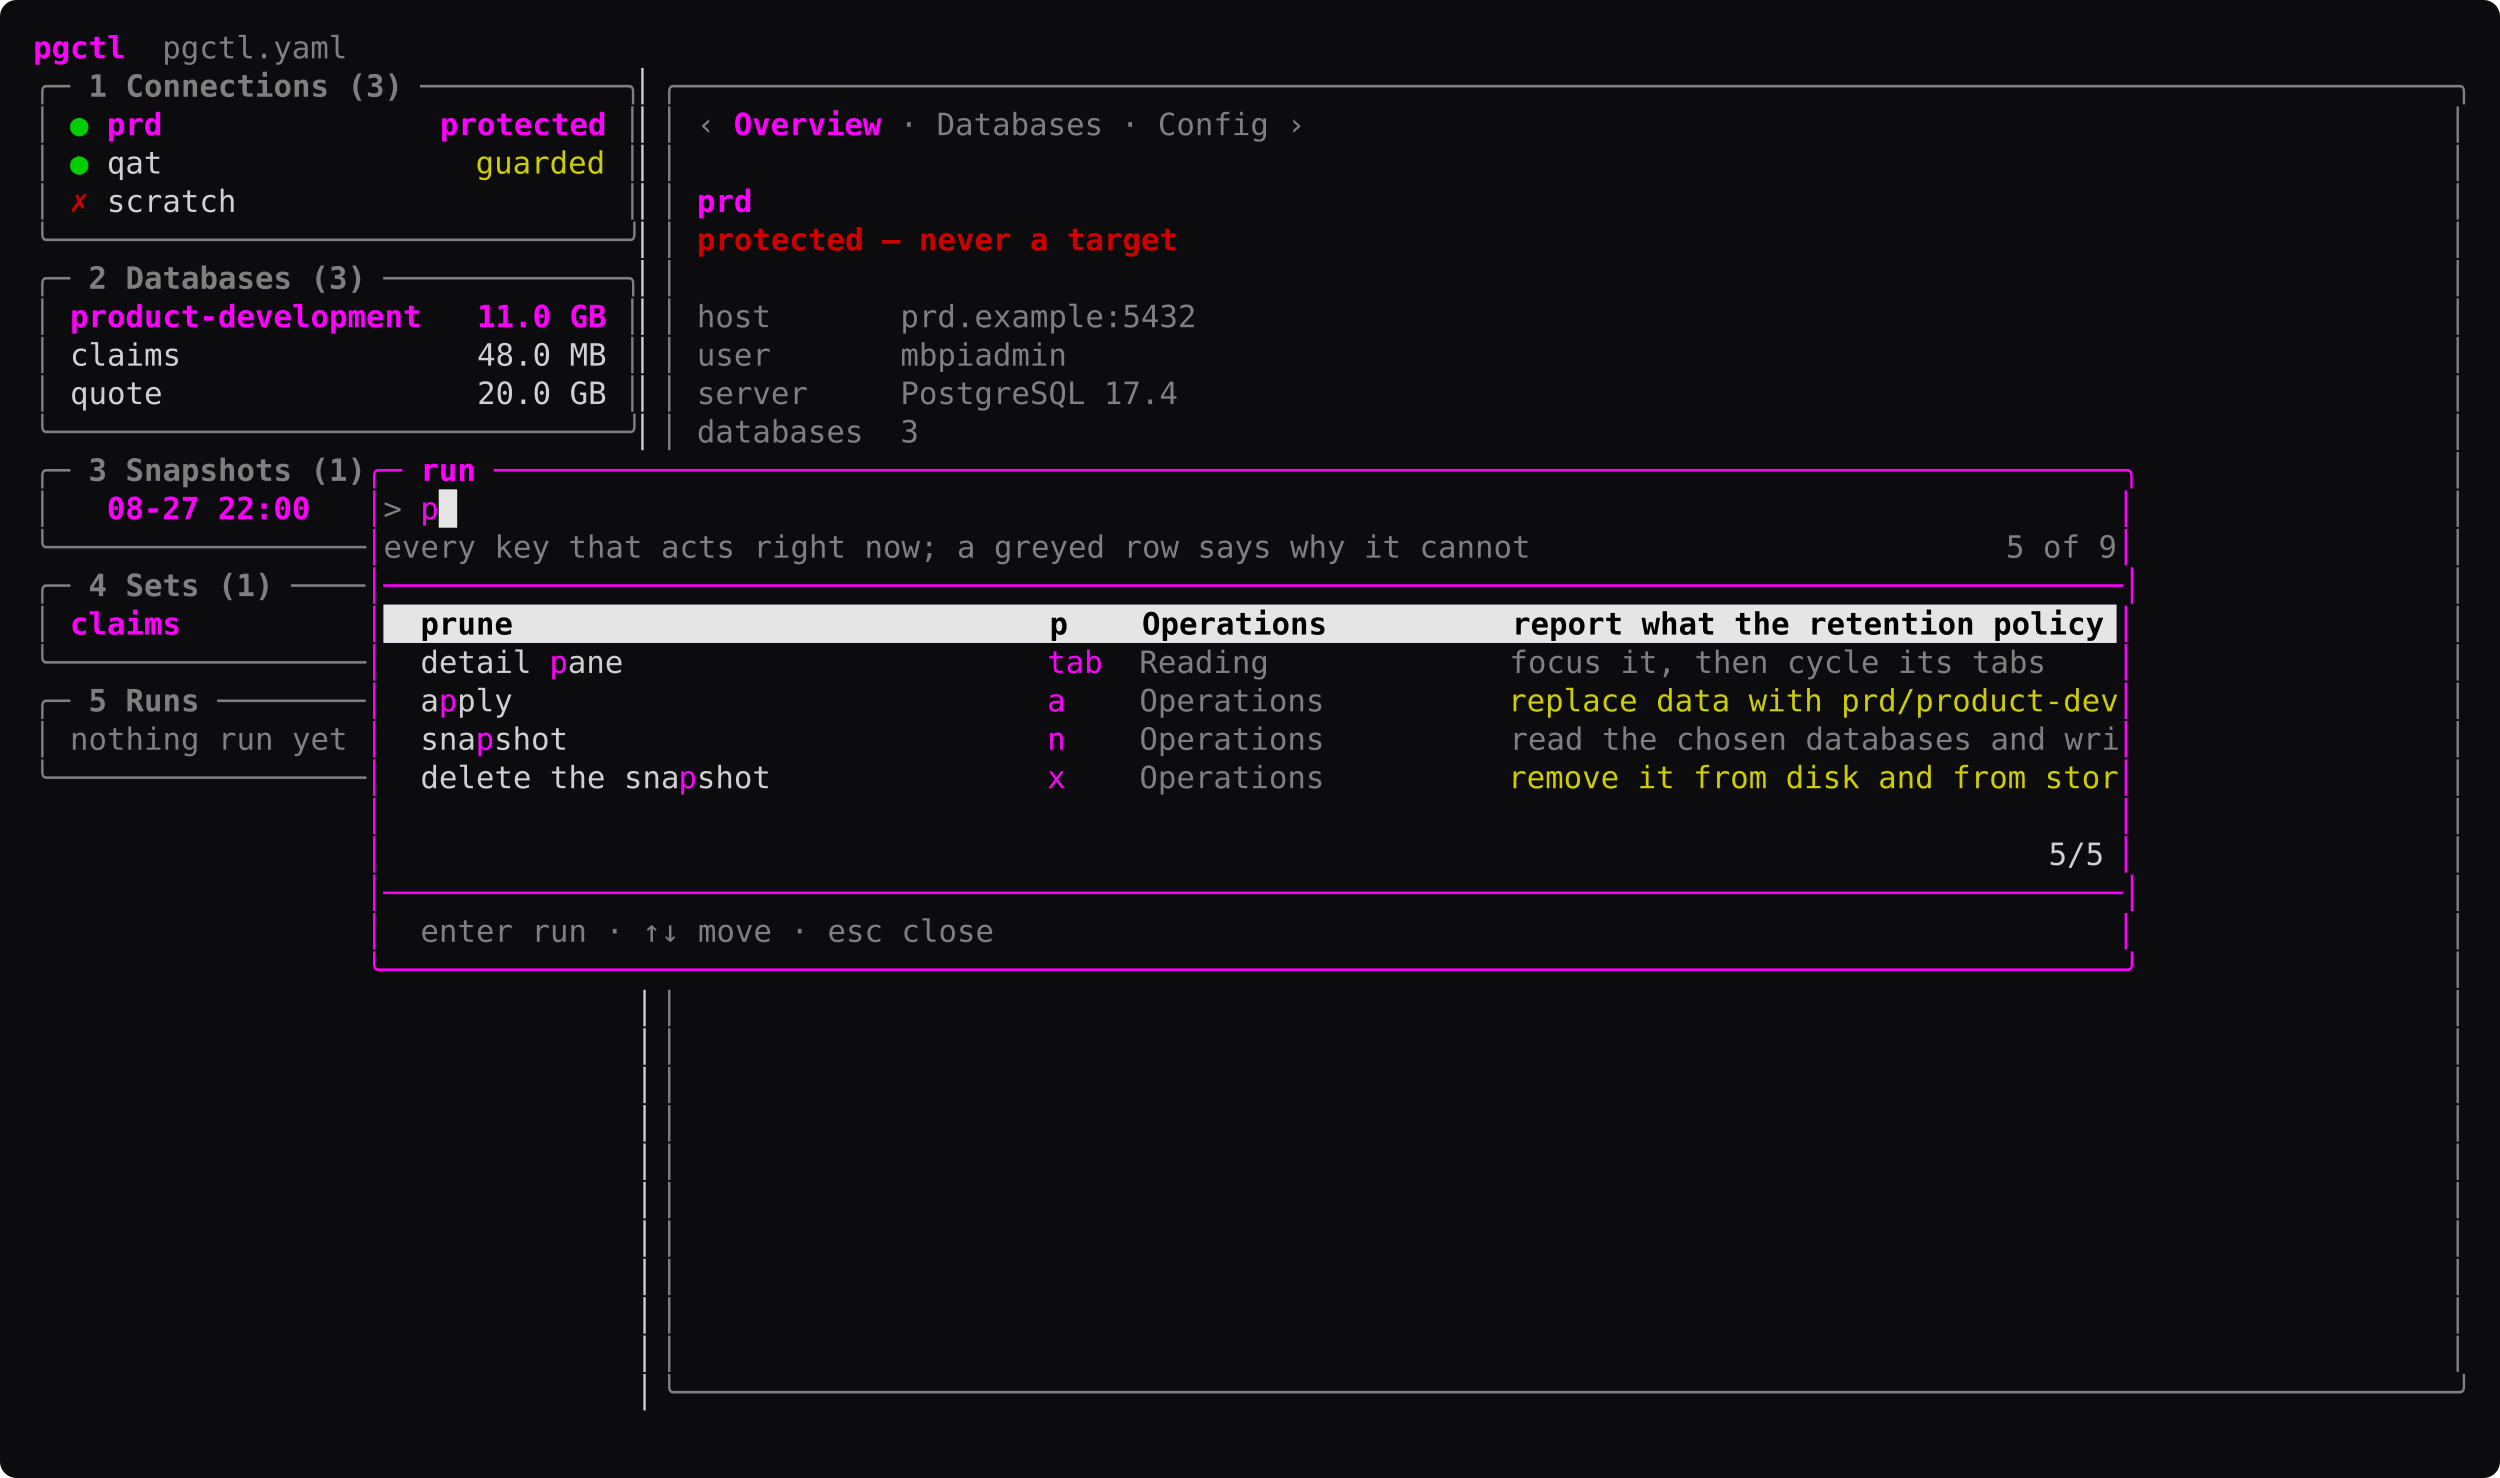
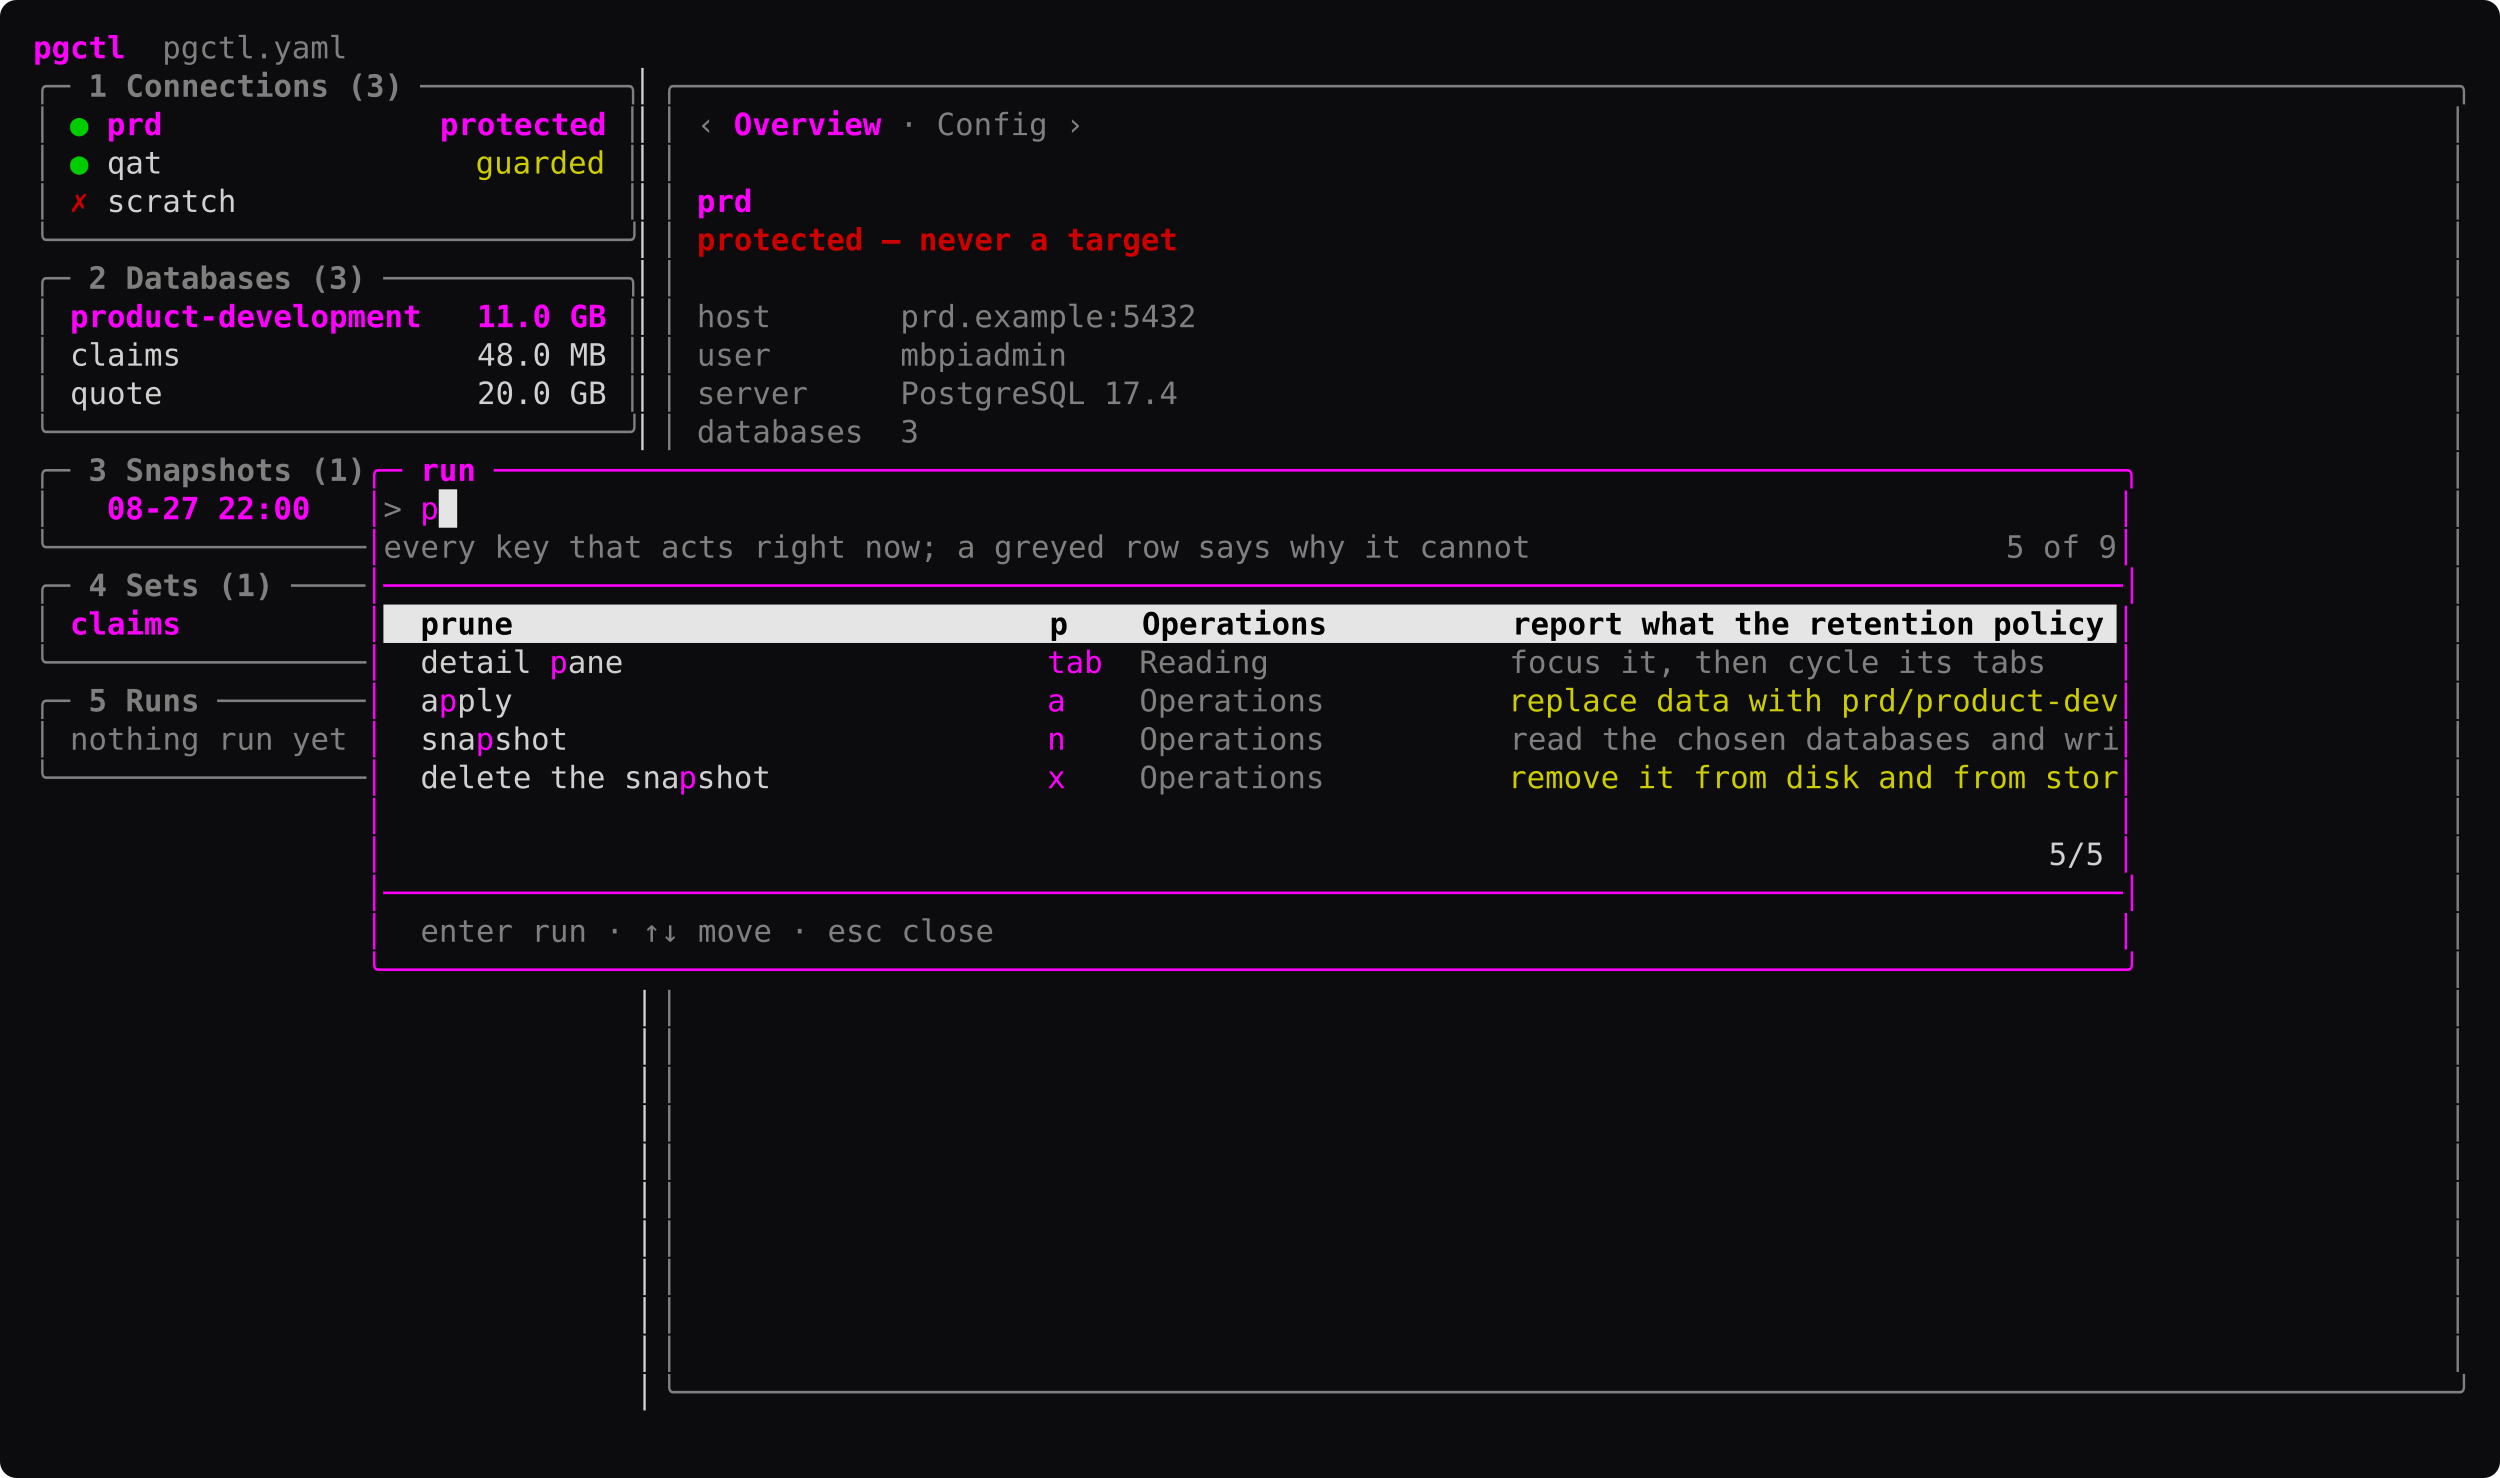
<svg xmlns="http://www.w3.org/2000/svg" width="1057.6" height="625.25" viewBox="0 0 1057.6 625.25" font-family="ui-monospace, 'SF Mono', SFMono-Regular, Menlo, Consolas, 'DejaVu Sans Mono', monospace" font-size="13" role="img">
  <rect width="1057.6" height="625.25" rx="7" fill="#0c0c0e" />
  <rect x="185.6" y="207" width="7.8" height="16.25" fill="#e5e5e5" />
  <rect x="162.2" y="255.75" width="733.2" height="16.25" fill="#e5e5e5" />
  <text x="14" y="24.68" textLength="39" lengthAdjust="spacing" fill="#ff00ff" font-weight="600" xml:space="preserve">pgctl</text>
  <text x="53" y="24.68" textLength="93.6" lengthAdjust="spacing" fill="#7f7f7f" xml:space="preserve">  pgctl.yaml</text>
  <text x="14" y="40.92" textLength="15.6" lengthAdjust="spacing" fill="#7f7f7f" xml:space="preserve">╭─</text>
  <text x="29.6" y="40.92" textLength="140.4" lengthAdjust="spacing" fill="#7f7f7f" font-weight="600" xml:space="preserve"> 1 Connections (3)</text>
  <text x="177.8" y="40.92" textLength="93.6" lengthAdjust="spacing" fill="#7f7f7f" xml:space="preserve">───────────╮</text>
  <text x="271.4" y="40.92" textLength="7.8" lengthAdjust="spacing" fill="#d0d0d0" xml:space="preserve">▏</text>
  <text x="279.2" y="40.92" textLength="764.4" lengthAdjust="spacing" fill="#7f7f7f" xml:space="preserve">╭────────────────────────────────────────────────────────────────────────────────────────────────╮</text>
  <text x="14" y="57.17" textLength="7.8" lengthAdjust="spacing" fill="#7f7f7f" xml:space="preserve">│</text>
  <text x="29.6" y="57.17" textLength="7.8" lengthAdjust="spacing" fill="#00cd00" xml:space="preserve">●</text>
  <text x="45.2" y="57.17" textLength="210.6" lengthAdjust="spacing" fill="#ff00ff" font-weight="600" xml:space="preserve">prd               protected</text>
  <text x="263.6" y="57.17" textLength="7.8" lengthAdjust="spacing" fill="#7f7f7f" xml:space="preserve">│</text>
  <text x="271.4" y="57.17" textLength="7.8" lengthAdjust="spacing" fill="#d0d0d0" xml:space="preserve">▏</text>
  <text x="279.2" y="57.17" textLength="7.8" lengthAdjust="spacing" fill="#7f7f7f" xml:space="preserve">│</text>
  <text x="294.8" y="57.17" textLength="7.8" lengthAdjust="spacing" fill="#7f7f7f" xml:space="preserve">‹</text>
  <text x="310.4" y="57.17" textLength="7.8" lengthAdjust="spacing" fill="#ff00ff" font-weight="600" xml:space="preserve">O</text>
  <text x="318.2" y="57.17" textLength="7.8" lengthAdjust="spacing" fill="#ff00ff" font-weight="600" xml:space="preserve">v</text>
  <text x="326" y="57.17" textLength="7.8" lengthAdjust="spacing" fill="#ff00ff" font-weight="600" xml:space="preserve">e</text>
  <text x="333.8" y="57.17" textLength="7.8" lengthAdjust="spacing" fill="#ff00ff" font-weight="600" xml:space="preserve">r</text>
  <text x="341.6" y="57.17" textLength="7.8" lengthAdjust="spacing" fill="#ff00ff" font-weight="600" xml:space="preserve">v</text>
  <text x="349.4" y="57.17" textLength="7.8" lengthAdjust="spacing" fill="#ff00ff" font-weight="600" xml:space="preserve">i</text>
  <text x="357.2" y="57.17" textLength="7.8" lengthAdjust="spacing" fill="#ff00ff" font-weight="600" xml:space="preserve">e</text>
  <text x="365" y="57.17" textLength="7.8" lengthAdjust="spacing" fill="#ff00ff" font-weight="600" xml:space="preserve">w</text>
  <text x="380.6" y="57.17" textLength="7.8" lengthAdjust="spacing" fill="#7f7f7f" xml:space="preserve">·</text>
-   <text x="388.4" y="57.17" textLength="78" lengthAdjust="spacing" fill="#7f7f7f" xml:space="preserve"> Databases</text>
-   <text x="474.2" y="57.17" textLength="7.8" lengthAdjust="spacing" fill="#7f7f7f" xml:space="preserve">·</text>
-   <text x="482" y="57.17" textLength="54.6" lengthAdjust="spacing" fill="#7f7f7f" xml:space="preserve"> Config</text>
-   <text x="544.4" y="57.17" textLength="7.8" lengthAdjust="spacing" fill="#7f7f7f" xml:space="preserve">›</text>
+   <text x="388.4" y="57.17" textLength="54.6" lengthAdjust="spacing" fill="#7f7f7f" xml:space="preserve"> Config</text>
+   <text x="450.8" y="57.17" textLength="7.8" lengthAdjust="spacing" fill="#7f7f7f" xml:space="preserve">›</text>
  <text x="1035.8" y="57.17" textLength="7.8" lengthAdjust="spacing" fill="#7f7f7f" xml:space="preserve">│</text>
  <text x="14" y="73.42" textLength="7.8" lengthAdjust="spacing" fill="#7f7f7f" xml:space="preserve">│</text>
  <text x="29.6" y="73.42" textLength="7.8" lengthAdjust="spacing" fill="#00cd00" xml:space="preserve">●</text>
  <text x="45.2" y="73.42" textLength="23.4" lengthAdjust="spacing" fill="#d0d0d0" xml:space="preserve">qat</text>
  <text x="201.2" y="73.42" textLength="54.6" lengthAdjust="spacing" fill="#cdcd00" xml:space="preserve">guarded</text>
  <text x="263.6" y="73.42" textLength="7.8" lengthAdjust="spacing" fill="#7f7f7f" xml:space="preserve">│</text>
  <text x="271.4" y="73.42" textLength="7.8" lengthAdjust="spacing" fill="#d0d0d0" xml:space="preserve">▏</text>
  <text x="279.2" y="73.42" textLength="7.8" lengthAdjust="spacing" fill="#7f7f7f" xml:space="preserve">│</text>
  <text x="1035.8" y="73.42" textLength="7.8" lengthAdjust="spacing" fill="#7f7f7f" xml:space="preserve">│</text>
  <text x="14" y="89.67" textLength="7.8" lengthAdjust="spacing" fill="#7f7f7f" xml:space="preserve">│</text>
  <text x="29.6" y="89.67" textLength="7.8" lengthAdjust="spacing" fill="#cd0000" font-weight="600" xml:space="preserve">✗</text>
  <text x="45.2" y="89.67" textLength="54.6" lengthAdjust="spacing" fill="#d0d0d0" xml:space="preserve">scratch</text>
  <text x="263.6" y="89.67" textLength="7.8" lengthAdjust="spacing" fill="#7f7f7f" xml:space="preserve">│</text>
  <text x="271.4" y="89.67" textLength="7.8" lengthAdjust="spacing" fill="#d0d0d0" xml:space="preserve">▏</text>
  <text x="279.2" y="89.67" textLength="7.8" lengthAdjust="spacing" fill="#7f7f7f" xml:space="preserve">│</text>
  <text x="294.8" y="89.67" textLength="23.4" lengthAdjust="spacing" fill="#ff00ff" font-weight="600" xml:space="preserve">prd</text>
  <text x="1035.8" y="89.67" textLength="7.8" lengthAdjust="spacing" fill="#7f7f7f" xml:space="preserve">│</text>
  <text x="14" y="105.92" textLength="257.4" lengthAdjust="spacing" fill="#7f7f7f" xml:space="preserve">╰───────────────────────────────╯</text>
  <text x="271.4" y="105.92" textLength="7.8" lengthAdjust="spacing" fill="#d0d0d0" xml:space="preserve">▏</text>
  <text x="279.2" y="105.92" textLength="7.8" lengthAdjust="spacing" fill="#7f7f7f" xml:space="preserve">│</text>
  <text x="294.8" y="105.92" textLength="202.8" lengthAdjust="spacing" fill="#cd0000" font-weight="600" xml:space="preserve">protected — never a target</text>
  <text x="1035.8" y="105.92" textLength="7.8" lengthAdjust="spacing" fill="#7f7f7f" xml:space="preserve">│</text>
  <text x="14" y="122.17" textLength="15.6" lengthAdjust="spacing" fill="#7f7f7f" xml:space="preserve">╭─</text>
  <text x="29.6" y="122.17" textLength="124.8" lengthAdjust="spacing" fill="#7f7f7f" font-weight="600" xml:space="preserve"> 2 Databases (3)</text>
  <text x="162.2" y="122.17" textLength="109.2" lengthAdjust="spacing" fill="#7f7f7f" xml:space="preserve">─────────────╮</text>
  <text x="271.4" y="122.17" textLength="7.8" lengthAdjust="spacing" fill="#d0d0d0" xml:space="preserve">▏</text>
  <text x="279.2" y="122.17" textLength="7.8" lengthAdjust="spacing" fill="#7f7f7f" xml:space="preserve">│</text>
  <text x="1035.8" y="122.17" textLength="7.8" lengthAdjust="spacing" fill="#7f7f7f" xml:space="preserve">│</text>
  <text x="14" y="138.43" textLength="7.8" lengthAdjust="spacing" fill="#7f7f7f" xml:space="preserve">│</text>
  <text x="29.6" y="138.43" textLength="226.2" lengthAdjust="spacing" fill="#ff00ff" font-weight="600" xml:space="preserve">product-development   11.0 GB</text>
  <text x="263.6" y="138.43" textLength="7.8" lengthAdjust="spacing" fill="#7f7f7f" xml:space="preserve">│</text>
  <text x="271.4" y="138.43" textLength="7.8" lengthAdjust="spacing" fill="#d0d0d0" xml:space="preserve">▏</text>
  <text x="279.2" y="138.43" textLength="7.8" lengthAdjust="spacing" fill="#7f7f7f" xml:space="preserve">│</text>
  <text x="294.8" y="138.43" textLength="210.6" lengthAdjust="spacing" fill="#7f7f7f" xml:space="preserve">host       prd.example:5432</text>
  <text x="1035.8" y="138.43" textLength="7.8" lengthAdjust="spacing" fill="#7f7f7f" xml:space="preserve">│</text>
  <text x="14" y="154.68" textLength="7.8" lengthAdjust="spacing" fill="#7f7f7f" xml:space="preserve">│</text>
  <text x="21.8" y="154.68" textLength="234" lengthAdjust="spacing" fill="#d0d0d0" xml:space="preserve"> claims                48.0 MB</text>
  <text x="263.6" y="154.68" textLength="7.8" lengthAdjust="spacing" fill="#7f7f7f" xml:space="preserve">│</text>
  <text x="271.4" y="154.68" textLength="7.8" lengthAdjust="spacing" fill="#d0d0d0" xml:space="preserve">▏</text>
  <text x="279.2" y="154.68" textLength="7.8" lengthAdjust="spacing" fill="#7f7f7f" xml:space="preserve">│</text>
  <text x="294.8" y="154.68" textLength="156" lengthAdjust="spacing" fill="#7f7f7f" xml:space="preserve">user       mbpiadmin</text>
  <text x="1035.8" y="154.68" textLength="7.8" lengthAdjust="spacing" fill="#7f7f7f" xml:space="preserve">│</text>
  <text x="14" y="170.93" textLength="7.8" lengthAdjust="spacing" fill="#7f7f7f" xml:space="preserve">│</text>
  <text x="21.8" y="170.93" textLength="234" lengthAdjust="spacing" fill="#d0d0d0" xml:space="preserve"> quote                 20.0 GB</text>
  <text x="263.6" y="170.93" textLength="7.8" lengthAdjust="spacing" fill="#7f7f7f" xml:space="preserve">│</text>
  <text x="271.4" y="170.93" textLength="7.8" lengthAdjust="spacing" fill="#d0d0d0" xml:space="preserve">▏</text>
  <text x="279.2" y="170.93" textLength="7.8" lengthAdjust="spacing" fill="#7f7f7f" xml:space="preserve">│</text>
  <text x="294.8" y="170.93" textLength="202.8" lengthAdjust="spacing" fill="#7f7f7f" xml:space="preserve">server     PostgreSQL 17.4</text>
  <text x="1035.8" y="170.93" textLength="7.8" lengthAdjust="spacing" fill="#7f7f7f" xml:space="preserve">│</text>
  <text x="14" y="187.18" textLength="257.4" lengthAdjust="spacing" fill="#7f7f7f" xml:space="preserve">╰───────────────────────────────╯</text>
  <text x="271.4" y="187.18" textLength="7.8" lengthAdjust="spacing" fill="#d0d0d0" xml:space="preserve">▏</text>
  <text x="279.2" y="187.18" textLength="7.8" lengthAdjust="spacing" fill="#7f7f7f" xml:space="preserve">│</text>
  <text x="294.8" y="187.18" textLength="93.6" lengthAdjust="spacing" fill="#7f7f7f" xml:space="preserve">databases  3</text>
  <text x="1035.8" y="187.18" textLength="7.8" lengthAdjust="spacing" fill="#7f7f7f" xml:space="preserve">│</text>
  <text x="14" y="203.43" textLength="15.6" lengthAdjust="spacing" fill="#7f7f7f" xml:space="preserve">╭─</text>
  <text x="29.6" y="203.43" textLength="124.8" lengthAdjust="spacing" fill="#7f7f7f" font-weight="600" xml:space="preserve"> 3 Snapshots (1)</text>
  <text x="154.4" y="203.43" textLength="15.6" lengthAdjust="spacing" fill="#ff00ff" xml:space="preserve">╭─</text>
  <text x="170" y="203.43" textLength="31.2" lengthAdjust="spacing" fill="#ff00ff" font-weight="600" xml:space="preserve"> run</text>
  <text x="209" y="203.43" textLength="694.2" lengthAdjust="spacing" fill="#ff00ff" xml:space="preserve">────────────────────────────────────────────────────────────────────────────────────────╮</text>
  <text x="1035.8" y="203.43" textLength="7.8" lengthAdjust="spacing" fill="#7f7f7f" xml:space="preserve">│</text>
  <text x="14" y="219.68" textLength="7.8" lengthAdjust="spacing" fill="#7f7f7f" xml:space="preserve">│</text>
  <text x="45.2" y="219.68" textLength="85.8" lengthAdjust="spacing" fill="#ff00ff" font-weight="600" xml:space="preserve">08-27 22:00</text>
  <text x="154.4" y="219.68" textLength="7.8" lengthAdjust="spacing" fill="#ff00ff" xml:space="preserve">│</text>
  <text x="162.2" y="219.68" textLength="7.8" lengthAdjust="spacing" fill="#7f7f7f" xml:space="preserve">&gt;</text>
  <text x="177.8" y="219.68" textLength="7.8" lengthAdjust="spacing" fill="#ff00ff" xml:space="preserve">p</text>
  <text x="895.4" y="219.68" textLength="7.8" lengthAdjust="spacing" fill="#ff00ff" xml:space="preserve">│</text>
  <text x="1035.8" y="219.68" textLength="7.8" lengthAdjust="spacing" fill="#7f7f7f" xml:space="preserve">│</text>
  <text x="14" y="235.93" textLength="140.4" lengthAdjust="spacing" fill="#7f7f7f" xml:space="preserve">╰─────────────────</text>
  <text x="154.4" y="235.93" textLength="7.8" lengthAdjust="spacing" fill="#ff00ff" xml:space="preserve">│</text>
  <text x="162.2" y="235.93" textLength="483.6" lengthAdjust="spacing" fill="#7f7f7f" xml:space="preserve">every key that acts right now; a greyed row says why it cannot</text>
  <text x="848.6" y="235.93" textLength="46.8" lengthAdjust="spacing" fill="#7f7f7f" xml:space="preserve">5 of 9</text>
  <text x="895.4" y="235.93" textLength="7.8" lengthAdjust="spacing" fill="#ff00ff" xml:space="preserve">│</text>
  <text x="1035.8" y="235.93" textLength="7.8" lengthAdjust="spacing" fill="#7f7f7f" xml:space="preserve">│</text>
  <text x="14" y="252.18" textLength="15.6" lengthAdjust="spacing" fill="#7f7f7f" xml:space="preserve">╭─</text>
  <text x="29.6" y="252.18" textLength="85.8" lengthAdjust="spacing" fill="#7f7f7f" font-weight="600" xml:space="preserve"> 4 Sets (1)</text>
  <text x="123.2" y="252.18" textLength="31.2" lengthAdjust="spacing" fill="#7f7f7f" xml:space="preserve">────</text>
  <text x="154.4" y="252.18" textLength="748.8" lengthAdjust="spacing" fill="#ff00ff" xml:space="preserve">│──────────────────────────────────────────────────────────────────────────────────────────────│</text>
  <text x="1035.8" y="252.18" textLength="7.8" lengthAdjust="spacing" fill="#7f7f7f" xml:space="preserve">│</text>
  <text x="14" y="268.43" textLength="7.8" lengthAdjust="spacing" fill="#7f7f7f" xml:space="preserve">│</text>
  <text x="29.6" y="268.43" textLength="46.8" lengthAdjust="spacing" fill="#ff00ff" font-weight="600" xml:space="preserve">claims</text>
  <text x="154.4" y="268.43" textLength="7.8" lengthAdjust="spacing" fill="#ff00ff" xml:space="preserve">│</text>
  <text x="162.2" y="268.43" textLength="725.4" lengthAdjust="spacing" fill="#000000" font-weight="600" xml:space="preserve">  prune                             p    Operations          report what the retention policy</text>
  <text x="895.4" y="268.43" textLength="7.8" lengthAdjust="spacing" fill="#ff00ff" xml:space="preserve">│</text>
  <text x="1035.8" y="268.43" textLength="7.8" lengthAdjust="spacing" fill="#7f7f7f" xml:space="preserve">│</text>
  <text x="14" y="284.68" textLength="140.4" lengthAdjust="spacing" fill="#7f7f7f" xml:space="preserve">╰─────────────────</text>
  <text x="154.4" y="284.68" textLength="7.8" lengthAdjust="spacing" fill="#ff00ff" xml:space="preserve">│</text>
  <text x="162.2" y="284.68" textLength="62.4" lengthAdjust="spacing" fill="#d0d0d0" xml:space="preserve">  detail</text>
  <text x="232.4" y="284.68" textLength="7.8" lengthAdjust="spacing" fill="#ff00ff" xml:space="preserve">p</text>
  <text x="240.2" y="284.68" textLength="23.4" lengthAdjust="spacing" fill="#d0d0d0" xml:space="preserve">ane</text>
  <text x="443" y="284.68" textLength="23.4" lengthAdjust="spacing" fill="#ff00ff" xml:space="preserve">tab</text>
  <text x="482" y="284.68" textLength="382.2" lengthAdjust="spacing" fill="#7f7f7f" xml:space="preserve">Reading             focus it, then cycle its tabs</text>
  <text x="895.4" y="284.68" textLength="7.8" lengthAdjust="spacing" fill="#ff00ff" xml:space="preserve">│</text>
  <text x="1035.8" y="284.68" textLength="7.8" lengthAdjust="spacing" fill="#7f7f7f" xml:space="preserve">│</text>
  <text x="14" y="300.93" textLength="15.6" lengthAdjust="spacing" fill="#7f7f7f" xml:space="preserve">╭─</text>
  <text x="29.6" y="300.93" textLength="54.6" lengthAdjust="spacing" fill="#7f7f7f" font-weight="600" xml:space="preserve"> 5 Runs</text>
  <text x="92" y="300.93" textLength="62.4" lengthAdjust="spacing" fill="#7f7f7f" xml:space="preserve">────────</text>
  <text x="154.4" y="300.93" textLength="7.8" lengthAdjust="spacing" fill="#ff00ff" xml:space="preserve">│</text>
  <text x="162.2" y="300.93" textLength="23.4" lengthAdjust="spacing" fill="#d0d0d0" xml:space="preserve">  a</text>
  <text x="185.6" y="300.93" textLength="7.8" lengthAdjust="spacing" fill="#ff00ff" xml:space="preserve">p</text>
  <text x="193.4" y="300.93" textLength="23.4" lengthAdjust="spacing" fill="#d0d0d0" xml:space="preserve">ply</text>
  <text x="443" y="300.93" textLength="7.8" lengthAdjust="spacing" fill="#ff00ff" xml:space="preserve">a</text>
  <text x="482" y="300.93" textLength="78" lengthAdjust="spacing" fill="#7f7f7f" xml:space="preserve">Operations</text>
  <text x="638" y="300.93" textLength="257.4" lengthAdjust="spacing" fill="#cdcd00" xml:space="preserve">replace data with prd/product-dev</text>
  <text x="895.4" y="300.93" textLength="7.8" lengthAdjust="spacing" fill="#ff00ff" xml:space="preserve">│</text>
  <text x="1035.8" y="300.93" textLength="7.8" lengthAdjust="spacing" fill="#7f7f7f" xml:space="preserve">│</text>
  <text x="14" y="317.18" textLength="7.8" lengthAdjust="spacing" fill="#7f7f7f" xml:space="preserve">│</text>
  <text x="29.6" y="317.18" textLength="117" lengthAdjust="spacing" fill="#7f7f7f" xml:space="preserve">nothing run yet</text>
  <text x="154.4" y="317.18" textLength="7.8" lengthAdjust="spacing" fill="#ff00ff" xml:space="preserve">│</text>
  <text x="162.2" y="317.18" textLength="39" lengthAdjust="spacing" fill="#d0d0d0" xml:space="preserve">  sna</text>
  <text x="201.2" y="317.18" textLength="7.8" lengthAdjust="spacing" fill="#ff00ff" xml:space="preserve">p</text>
  <text x="209" y="317.18" textLength="31.2" lengthAdjust="spacing" fill="#d0d0d0" xml:space="preserve">shot</text>
  <text x="443" y="317.18" textLength="7.8" lengthAdjust="spacing" fill="#ff00ff" xml:space="preserve">n</text>
  <text x="482" y="317.18" textLength="413.4" lengthAdjust="spacing" fill="#7f7f7f" xml:space="preserve">Operations          read the chosen databases and wri</text>
  <text x="895.4" y="317.18" textLength="7.8" lengthAdjust="spacing" fill="#ff00ff" xml:space="preserve">│</text>
  <text x="1035.8" y="317.18" textLength="7.8" lengthAdjust="spacing" fill="#7f7f7f" xml:space="preserve">│</text>
  <text x="14" y="333.43" textLength="140.4" lengthAdjust="spacing" fill="#7f7f7f" xml:space="preserve">╰─────────────────</text>
  <text x="154.4" y="333.43" textLength="7.8" lengthAdjust="spacing" fill="#ff00ff" xml:space="preserve">│</text>
  <text x="162.2" y="333.43" textLength="124.8" lengthAdjust="spacing" fill="#d0d0d0" xml:space="preserve">  delete the sna</text>
  <text x="287" y="333.43" textLength="7.8" lengthAdjust="spacing" fill="#ff00ff" xml:space="preserve">p</text>
  <text x="294.8" y="333.43" textLength="31.2" lengthAdjust="spacing" fill="#d0d0d0" xml:space="preserve">shot</text>
  <text x="443" y="333.43" textLength="7.8" lengthAdjust="spacing" fill="#ff00ff" xml:space="preserve">x</text>
  <text x="482" y="333.43" textLength="78" lengthAdjust="spacing" fill="#7f7f7f" xml:space="preserve">Operations</text>
  <text x="638" y="333.43" textLength="257.4" lengthAdjust="spacing" fill="#cdcd00" xml:space="preserve">remove it from disk and from stor</text>
  <text x="895.4" y="333.43" textLength="7.8" lengthAdjust="spacing" fill="#ff00ff" xml:space="preserve">│</text>
  <text x="1035.8" y="333.43" textLength="7.8" lengthAdjust="spacing" fill="#7f7f7f" xml:space="preserve">│</text>
  <text x="154.4" y="349.68" textLength="7.8" lengthAdjust="spacing" fill="#ff00ff" xml:space="preserve">│</text>
  <text x="895.4" y="349.68" textLength="7.8" lengthAdjust="spacing" fill="#ff00ff" xml:space="preserve">│</text>
  <text x="1035.8" y="349.68" textLength="7.8" lengthAdjust="spacing" fill="#7f7f7f" xml:space="preserve">│</text>
  <text x="154.4" y="365.93" textLength="7.8" lengthAdjust="spacing" fill="#ff00ff" xml:space="preserve">│</text>
  <text x="162.2" y="365.93" textLength="725.4" lengthAdjust="spacing" fill="#d0d0d0" xml:space="preserve">                                                                                          5/5</text>
  <text x="895.4" y="365.93" textLength="7.8" lengthAdjust="spacing" fill="#ff00ff" xml:space="preserve">│</text>
  <text x="1035.8" y="365.93" textLength="7.8" lengthAdjust="spacing" fill="#7f7f7f" xml:space="preserve">│</text>
  <text x="154.4" y="382.18" textLength="748.8" lengthAdjust="spacing" fill="#ff00ff" xml:space="preserve">│──────────────────────────────────────────────────────────────────────────────────────────────│</text>
  <text x="1035.8" y="382.18" textLength="7.8" lengthAdjust="spacing" fill="#7f7f7f" xml:space="preserve">│</text>
  <text x="154.4" y="398.43" textLength="7.8" lengthAdjust="spacing" fill="#ff00ff" xml:space="preserve">│</text>
  <text x="162.2" y="398.43" textLength="257.4" lengthAdjust="spacing" fill="#7f7f7f" xml:space="preserve">  enter run · ↑↓ move · esc close</text>
  <text x="895.4" y="398.43" textLength="7.8" lengthAdjust="spacing" fill="#ff00ff" xml:space="preserve">│</text>
  <text x="1035.8" y="398.43" textLength="7.8" lengthAdjust="spacing" fill="#7f7f7f" xml:space="preserve">│</text>
  <text x="154.4" y="414.68" textLength="748.8" lengthAdjust="spacing" fill="#ff00ff" xml:space="preserve">╰──────────────────────────────────────────────────────────────────────────────────────────────╯</text>
  <text x="1035.8" y="414.68" textLength="7.8" lengthAdjust="spacing" fill="#7f7f7f" xml:space="preserve">│</text>
  <text x="14" y="430.93" textLength="265.2" lengthAdjust="spacing" fill="#d0d0d0" xml:space="preserve">                                 ▏</text>
  <text x="279.2" y="430.93" textLength="7.8" lengthAdjust="spacing" fill="#7f7f7f" xml:space="preserve">│</text>
  <text x="1035.8" y="430.93" textLength="7.8" lengthAdjust="spacing" fill="#7f7f7f" xml:space="preserve">│</text>
  <text x="14" y="447.18" textLength="265.2" lengthAdjust="spacing" fill="#d0d0d0" xml:space="preserve">                                 ▏</text>
  <text x="279.2" y="447.18" textLength="7.8" lengthAdjust="spacing" fill="#7f7f7f" xml:space="preserve">│</text>
  <text x="1035.8" y="447.18" textLength="7.8" lengthAdjust="spacing" fill="#7f7f7f" xml:space="preserve">│</text>
  <text x="14" y="463.43" textLength="265.2" lengthAdjust="spacing" fill="#d0d0d0" xml:space="preserve">                                 ▏</text>
  <text x="279.2" y="463.43" textLength="7.8" lengthAdjust="spacing" fill="#7f7f7f" xml:space="preserve">│</text>
  <text x="1035.8" y="463.43" textLength="7.8" lengthAdjust="spacing" fill="#7f7f7f" xml:space="preserve">│</text>
  <text x="14" y="479.68" textLength="265.2" lengthAdjust="spacing" fill="#d0d0d0" xml:space="preserve">                                 ▏</text>
  <text x="279.2" y="479.68" textLength="7.8" lengthAdjust="spacing" fill="#7f7f7f" xml:space="preserve">│</text>
  <text x="1035.8" y="479.68" textLength="7.8" lengthAdjust="spacing" fill="#7f7f7f" xml:space="preserve">│</text>
  <text x="14" y="495.93" textLength="265.2" lengthAdjust="spacing" fill="#d0d0d0" xml:space="preserve">                                 ▏</text>
  <text x="279.2" y="495.93" textLength="7.8" lengthAdjust="spacing" fill="#7f7f7f" xml:space="preserve">│</text>
  <text x="1035.8" y="495.93" textLength="7.8" lengthAdjust="spacing" fill="#7f7f7f" xml:space="preserve">│</text>
  <text x="14" y="512.17" textLength="265.2" lengthAdjust="spacing" fill="#d0d0d0" xml:space="preserve">                                 ▏</text>
  <text x="279.2" y="512.17" textLength="7.8" lengthAdjust="spacing" fill="#7f7f7f" xml:space="preserve">│</text>
  <text x="1035.8" y="512.17" textLength="7.8" lengthAdjust="spacing" fill="#7f7f7f" xml:space="preserve">│</text>
  <text x="14" y="528.42" textLength="265.2" lengthAdjust="spacing" fill="#d0d0d0" xml:space="preserve">                                 ▏</text>
  <text x="279.2" y="528.42" textLength="7.8" lengthAdjust="spacing" fill="#7f7f7f" xml:space="preserve">│</text>
  <text x="1035.8" y="528.42" textLength="7.8" lengthAdjust="spacing" fill="#7f7f7f" xml:space="preserve">│</text>
  <text x="14" y="544.67" textLength="265.2" lengthAdjust="spacing" fill="#d0d0d0" xml:space="preserve">                                 ▏</text>
  <text x="279.2" y="544.67" textLength="7.8" lengthAdjust="spacing" fill="#7f7f7f" xml:space="preserve">│</text>
  <text x="1035.8" y="544.67" textLength="7.8" lengthAdjust="spacing" fill="#7f7f7f" xml:space="preserve">│</text>
  <text x="14" y="560.92" textLength="265.2" lengthAdjust="spacing" fill="#d0d0d0" xml:space="preserve">                                 ▏</text>
  <text x="279.2" y="560.92" textLength="7.8" lengthAdjust="spacing" fill="#7f7f7f" xml:space="preserve">│</text>
  <text x="1035.8" y="560.92" textLength="7.8" lengthAdjust="spacing" fill="#7f7f7f" xml:space="preserve">│</text>
  <text x="14" y="577.17" textLength="265.2" lengthAdjust="spacing" fill="#d0d0d0" xml:space="preserve">                                 ▏</text>
  <text x="279.2" y="577.17" textLength="7.8" lengthAdjust="spacing" fill="#7f7f7f" xml:space="preserve">│</text>
  <text x="1035.8" y="577.17" textLength="7.8" lengthAdjust="spacing" fill="#7f7f7f" xml:space="preserve">│</text>
  <text x="14" y="593.42" textLength="265.2" lengthAdjust="spacing" fill="#d0d0d0" xml:space="preserve">                                 ▏</text>
  <text x="279.2" y="593.42" textLength="764.4" lengthAdjust="spacing" fill="#7f7f7f" xml:space="preserve">╰────────────────────────────────────────────────────────────────────────────────────────────────╯</text>
</svg>
